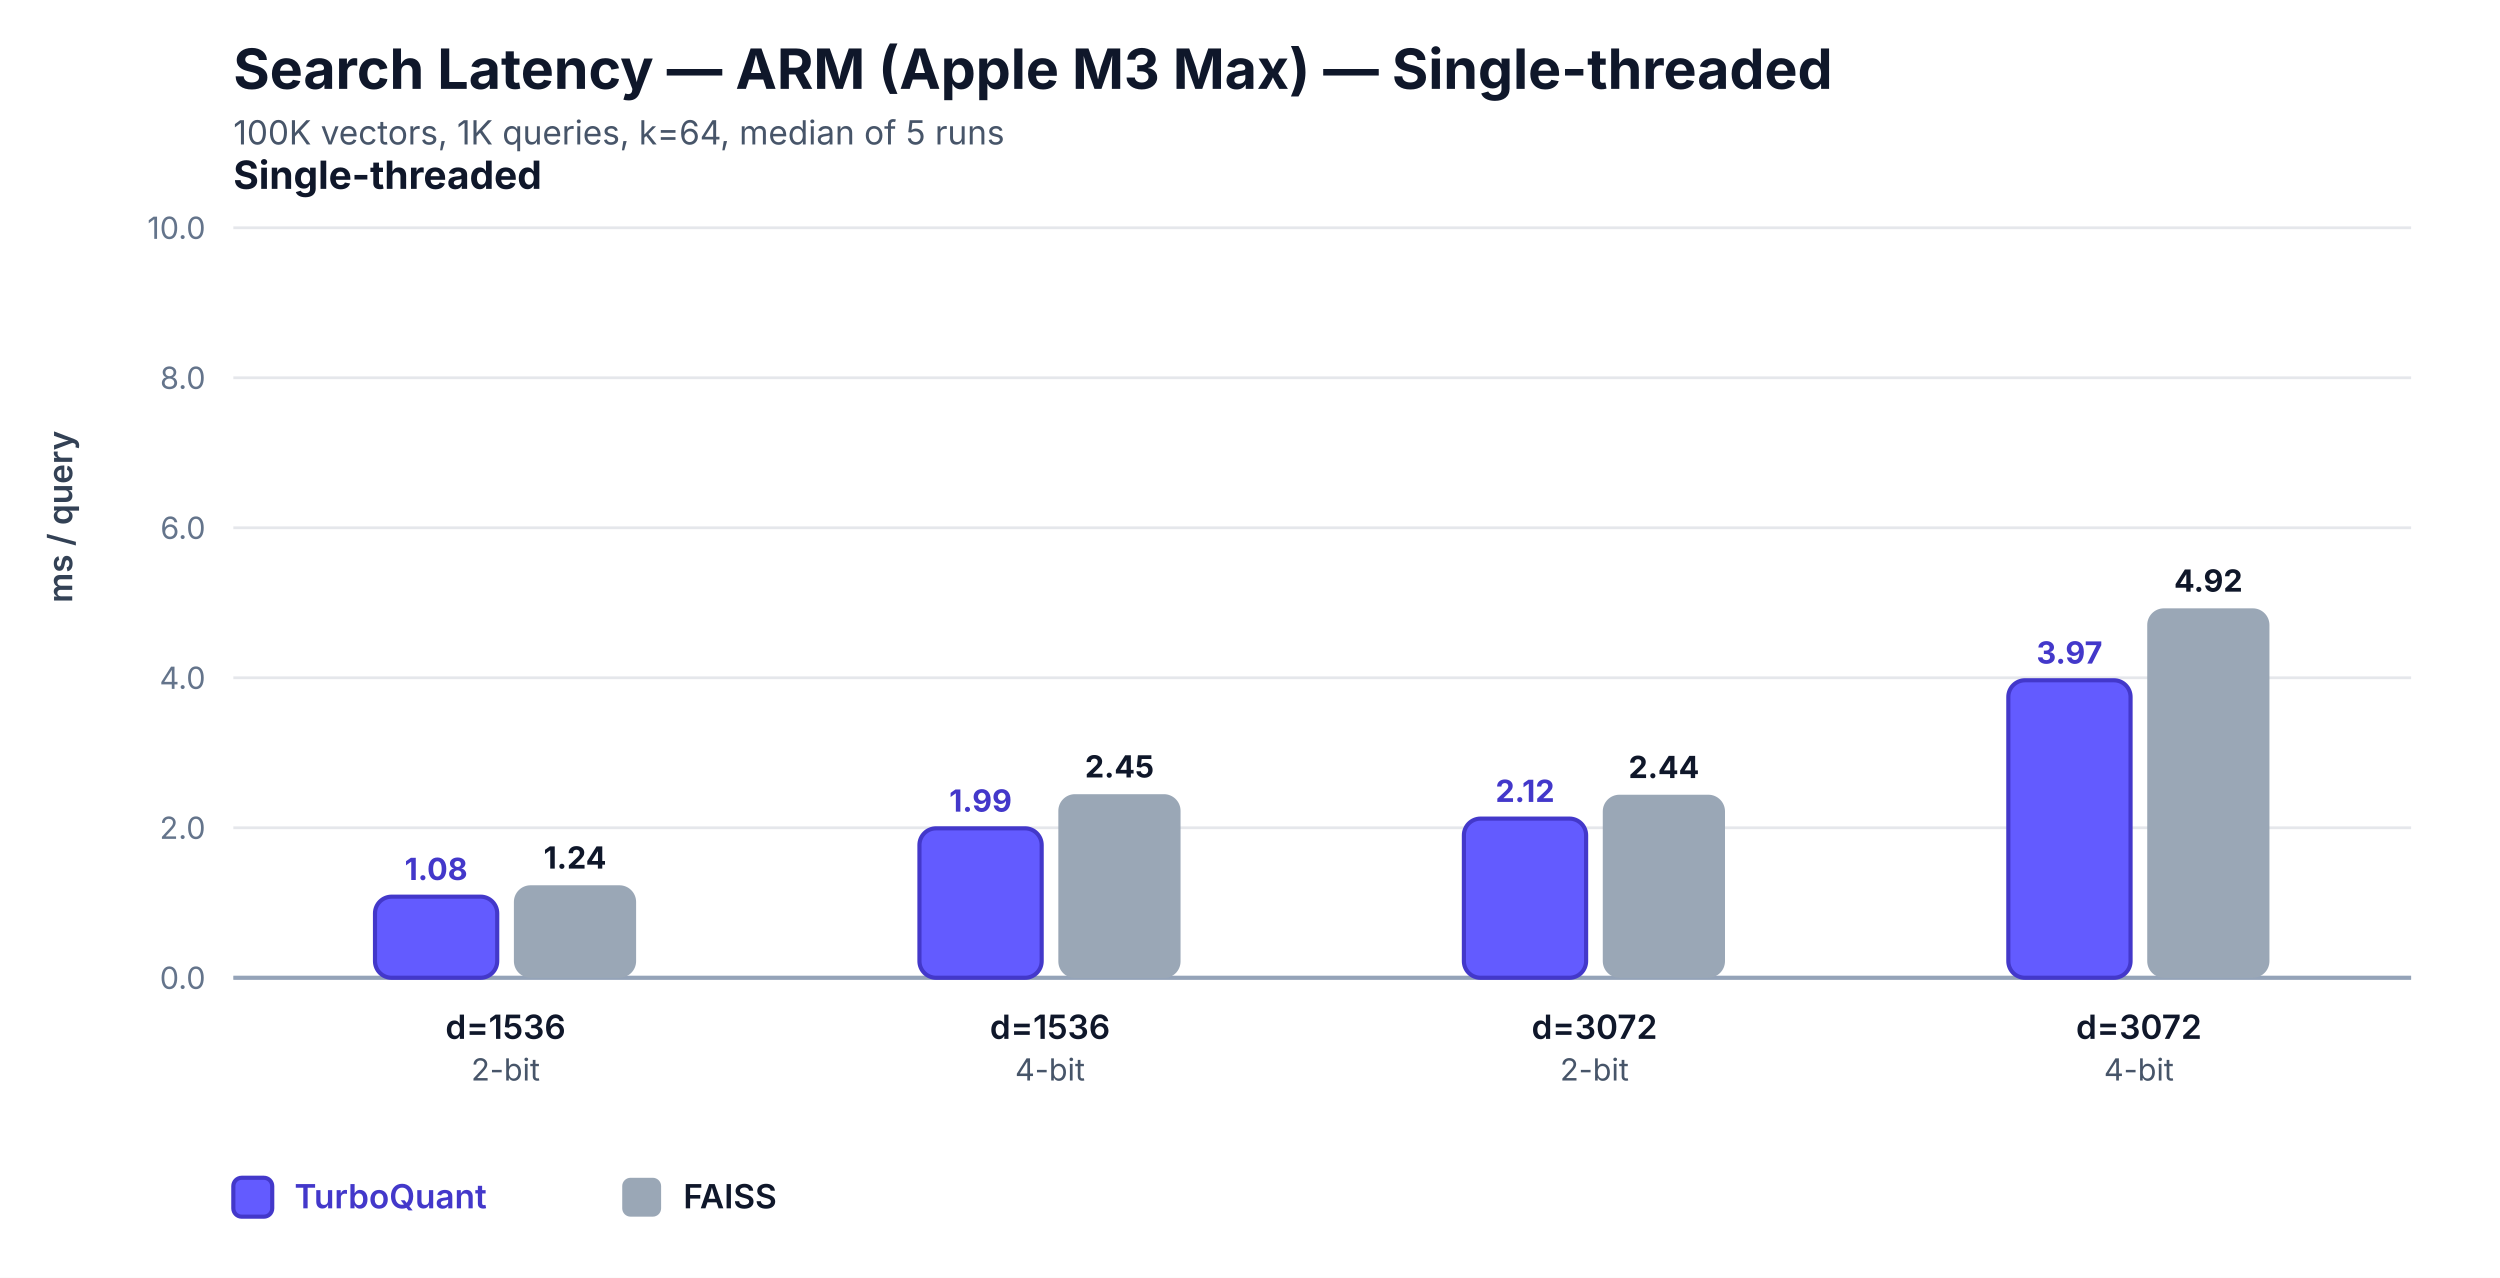
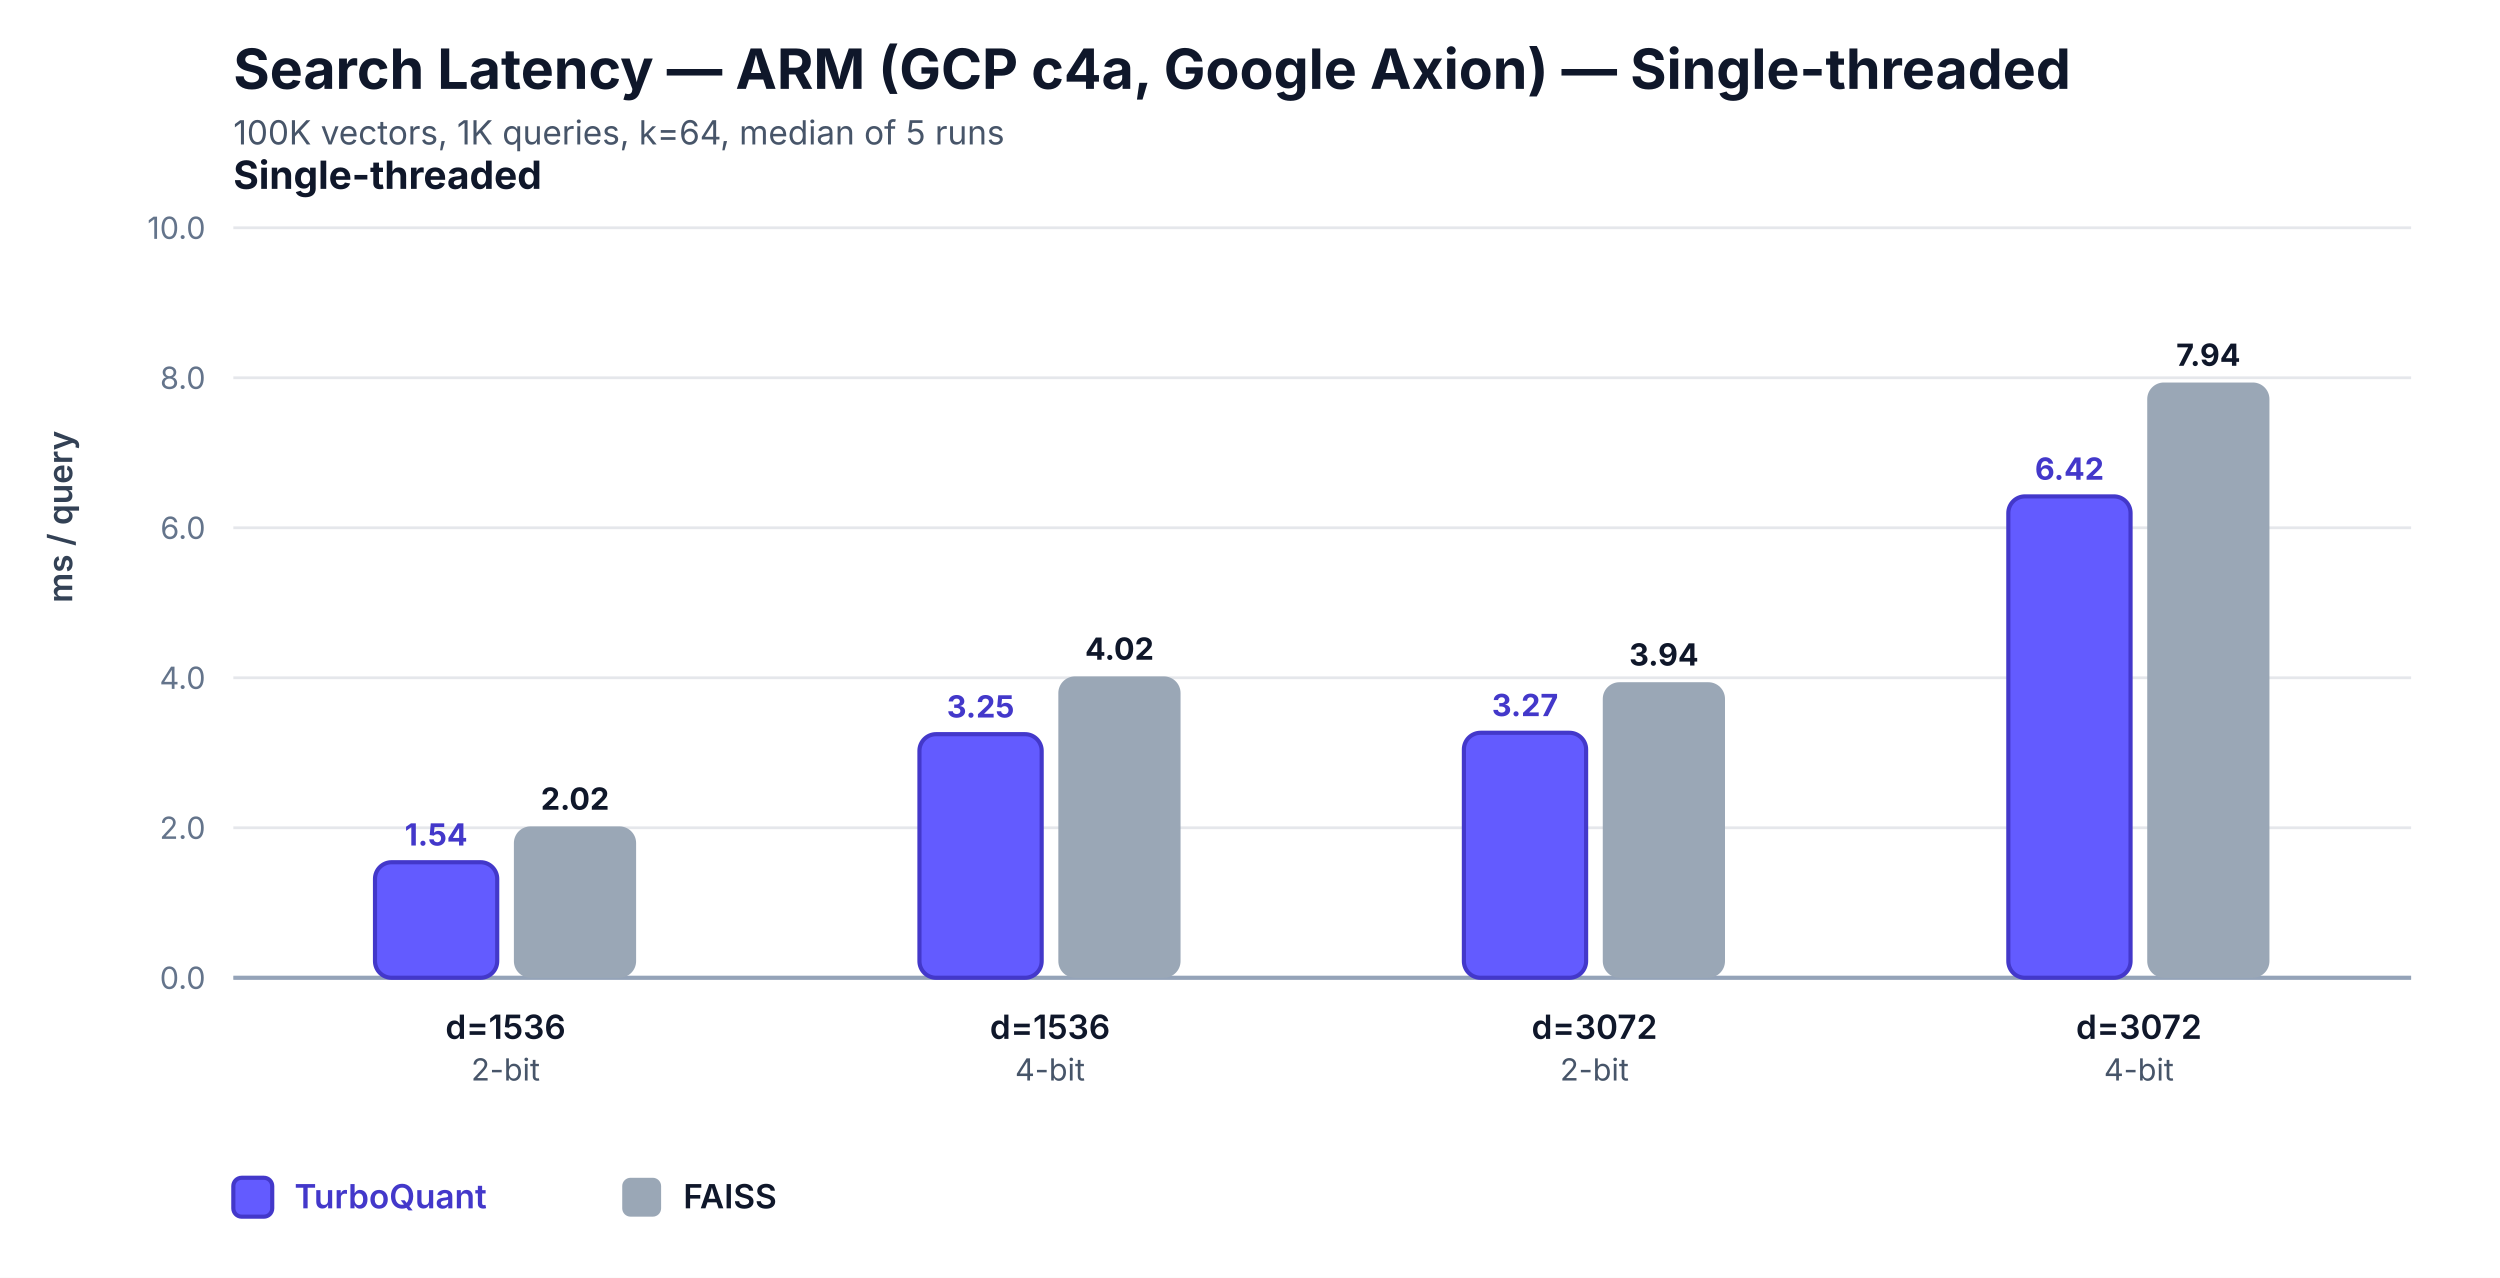
- <svg xmlns="http://www.w3.org/2000/svg" width="900" height="460" viewBox="0 0 900 460" role="img" aria-label="Search Latency — ARM (Apple M3 Max) — Single-threaded">
+ <svg xmlns="http://www.w3.org/2000/svg" width="900" height="460" viewBox="0 0 900 460" role="img" aria-label="Search Latency — ARM (GCP c4a, Google Axion) — Single-threaded">
  <style>
  .title { font: 700 20px -apple-system, BlinkMacSystemFont, "Segoe UI", sans-serif; fill: #0f172a; }
  .subtitle { font: 400 12px -apple-system, BlinkMacSystemFont, "Segoe UI", sans-serif; fill: #475569; }
  .panel { font: 700 14px -apple-system, BlinkMacSystemFont, "Segoe UI", sans-serif; fill: #0f172a; }
  .label { font: 600 12px -apple-system, BlinkMacSystemFont, "Segoe UI", sans-serif; fill: #0f172a; }
  .secondary { font: 400 11px -apple-system, BlinkMacSystemFont, "Segoe UI", sans-serif; fill: #475569; }
  .tick { font: 400 11px -apple-system, BlinkMacSystemFont, "Segoe UI", sans-serif; fill: #64748b; }
  .value { font: 700 11px -apple-system, BlinkMacSystemFont, "Segoe UI", sans-serif; fill: #0f172a; }
  .value-accent { font: 700 11px -apple-system, BlinkMacSystemFont, "Segoe UI", sans-serif; fill: #4338ca; }
  .axis { font: 600 12px -apple-system, BlinkMacSystemFont, "Segoe UI", sans-serif; fill: #334155; }
  .legend { font: 600 12px -apple-system, BlinkMacSystemFont, "Segoe UI", sans-serif; fill: #0f172a; }
</style>
  <rect width="100%" height="100%" fill="#ffffff" />
-   <text x="84" y="32" class="title">Search Latency — ARM (Apple M3 Max) — Single-threaded</text>
+   <text x="84" y="32" class="title">Search Latency — ARM (GCP c4a, Google Axion) — Single-threaded</text>
  <text x="84" y="52" class="subtitle">100K vectors, 1K queries, k=64, median of 5 runs</text>
  <line x1="84" y1="352.0" x2="868" y2="352.0" stroke="#e5e7eb" stroke-width="1" />
  <text x="74" y="356.0" text-anchor="end" class="tick">0.0</text>
  <line x1="84" y1="298.0" x2="868" y2="298.0" stroke="#e5e7eb" stroke-width="1" />
  <text x="74" y="302.0" text-anchor="end" class="tick">2.0</text>
  <line x1="84" y1="244.0" x2="868" y2="244.0" stroke="#e5e7eb" stroke-width="1" />
  <text x="74" y="248.0" text-anchor="end" class="tick">4.0</text>
  <line x1="84" y1="190.0" x2="868" y2="190.0" stroke="#e5e7eb" stroke-width="1" />
  <text x="74" y="194.0" text-anchor="end" class="tick">6.0</text>
  <line x1="84" y1="136.0" x2="868" y2="136.0" stroke="#e5e7eb" stroke-width="1" />
  <text x="74" y="140.0" text-anchor="end" class="tick">8.0</text>
  <line x1="84" y1="82.0" x2="868" y2="82.0" stroke="#e5e7eb" stroke-width="1" />
  <text x="74" y="86.0" text-anchor="end" class="tick">10.0</text>
  <line x1="84" y1="352.0" x2="868" y2="352.0" stroke="#94a3b8" stroke-width="1.5" />
  <text x="84" y="68" class="panel">Single-threaded</text>
-   <rect x="135.0" y="322.8" width="44" height="29.2" rx="6" fill="#635bff" stroke="#4338ca" stroke-width="1.5" />
-   <rect x="185.0" y="318.7" width="44" height="33.3" rx="6" fill="#9aa7b6" />
-   <text x="157.0" y="316.8" text-anchor="middle" class="value-accent">1.08</text>
-   <text x="207.0" y="312.7" text-anchor="middle" class="value">1.24</text>
+   <rect x="135.0" y="310.4" width="44" height="41.6" rx="6" fill="#635bff" stroke="#4338ca" stroke-width="1.5" />
+   <rect x="185.0" y="297.5" width="44" height="54.5" rx="6" fill="#9aa7b6" />
+   <text x="157.0" y="304.4" text-anchor="middle" class="value-accent">1.54</text>
+   <text x="207.0" y="291.5" text-anchor="middle" class="value">2.02</text>
  <text x="182.0" y="374" text-anchor="middle" class="label">d=1536</text>
  <text x="182.0" y="389" text-anchor="middle" class="secondary">2-bit</text>
-   <rect x="331.0" y="298.2" width="44" height="53.8" rx="6" fill="#635bff" stroke="#4338ca" stroke-width="1.5" />
-   <rect x="381.0" y="285.9" width="44" height="66.2" rx="6" fill="#9aa7b6" />
-   <text x="353.0" y="292.2" text-anchor="middle" class="value-accent">1.99</text>
-   <text x="403.0" y="279.9" text-anchor="middle" class="value">2.45</text>
+   <rect x="331.0" y="264.3" width="44" height="87.7" rx="6" fill="#635bff" stroke="#4338ca" stroke-width="1.5" />
+   <rect x="381.0" y="243.5" width="44" height="108.5" rx="6" fill="#9aa7b6" />
+   <text x="353.0" y="258.3" text-anchor="middle" class="value-accent">3.25</text>
+   <text x="403.0" y="237.5" text-anchor="middle" class="value">4.02</text>
  <text x="378.0" y="374" text-anchor="middle" class="label">d=1536</text>
  <text x="378.0" y="389" text-anchor="middle" class="secondary">4-bit</text>
-   <rect x="527.0" y="294.7" width="44" height="57.3" rx="6" fill="#635bff" stroke="#4338ca" stroke-width="1.5" />
-   <rect x="577.0" y="286.1" width="44" height="65.9" rx="6" fill="#9aa7b6" />
-   <text x="549.0" y="288.7" text-anchor="middle" class="value-accent">2.12</text>
-   <text x="599.0" y="280.1" text-anchor="middle" class="value">2.44</text>
+   <rect x="527.0" y="263.8" width="44" height="88.2" rx="6" fill="#635bff" stroke="#4338ca" stroke-width="1.5" />
+   <rect x="577.0" y="245.6" width="44" height="106.4" rx="6" fill="#9aa7b6" />
+   <text x="549.0" y="257.8" text-anchor="middle" class="value-accent">3.27</text>
+   <text x="599.0" y="239.6" text-anchor="middle" class="value">3.94</text>
  <text x="574.0" y="374" text-anchor="middle" class="label">d=3072</text>
  <text x="574.0" y="389" text-anchor="middle" class="secondary">2-bit</text>
-   <rect x="723.0" y="244.9" width="44" height="107.1" rx="6" fill="#635bff" stroke="#4338ca" stroke-width="1.5" />
-   <rect x="773.0" y="219.0" width="44" height="133.0" rx="6" fill="#9aa7b6" />
-   <text x="745.0" y="238.9" text-anchor="middle" class="value-accent">3.97</text>
-   <text x="795.0" y="213.0" text-anchor="middle" class="value">4.92</text>
+   <rect x="723.0" y="178.7" width="44" height="173.3" rx="6" fill="#635bff" stroke="#4338ca" stroke-width="1.5" />
+   <rect x="773.0" y="137.7" width="44" height="214.3" rx="6" fill="#9aa7b6" />
+   <text x="745.0" y="172.7" text-anchor="middle" class="value-accent">6.42</text>
+   <text x="795.0" y="131.7" text-anchor="middle" class="value">7.94</text>
  <text x="770.0" y="374" text-anchor="middle" class="label">d=3072</text>
  <text x="770.0" y="389" text-anchor="middle" class="secondary">4-bit</text>
  <text x="26" y="217.0" transform="rotate(-90, 26, 217.0)" class="axis">ms / query</text>
  <rect x="84" y="424" width="14" height="14" rx="3" fill="#635bff" stroke="#4338ca" stroke-width="1.5" />
  <text x="106" y="435" class="legend" style="fill: #4338ca;">TurboQuant</text>
  <rect x="224" y="424" width="14" height="14" rx="3" fill="#9aa7b6" />
  <text x="246" y="435" class="legend">FAISS</text>
</svg>
